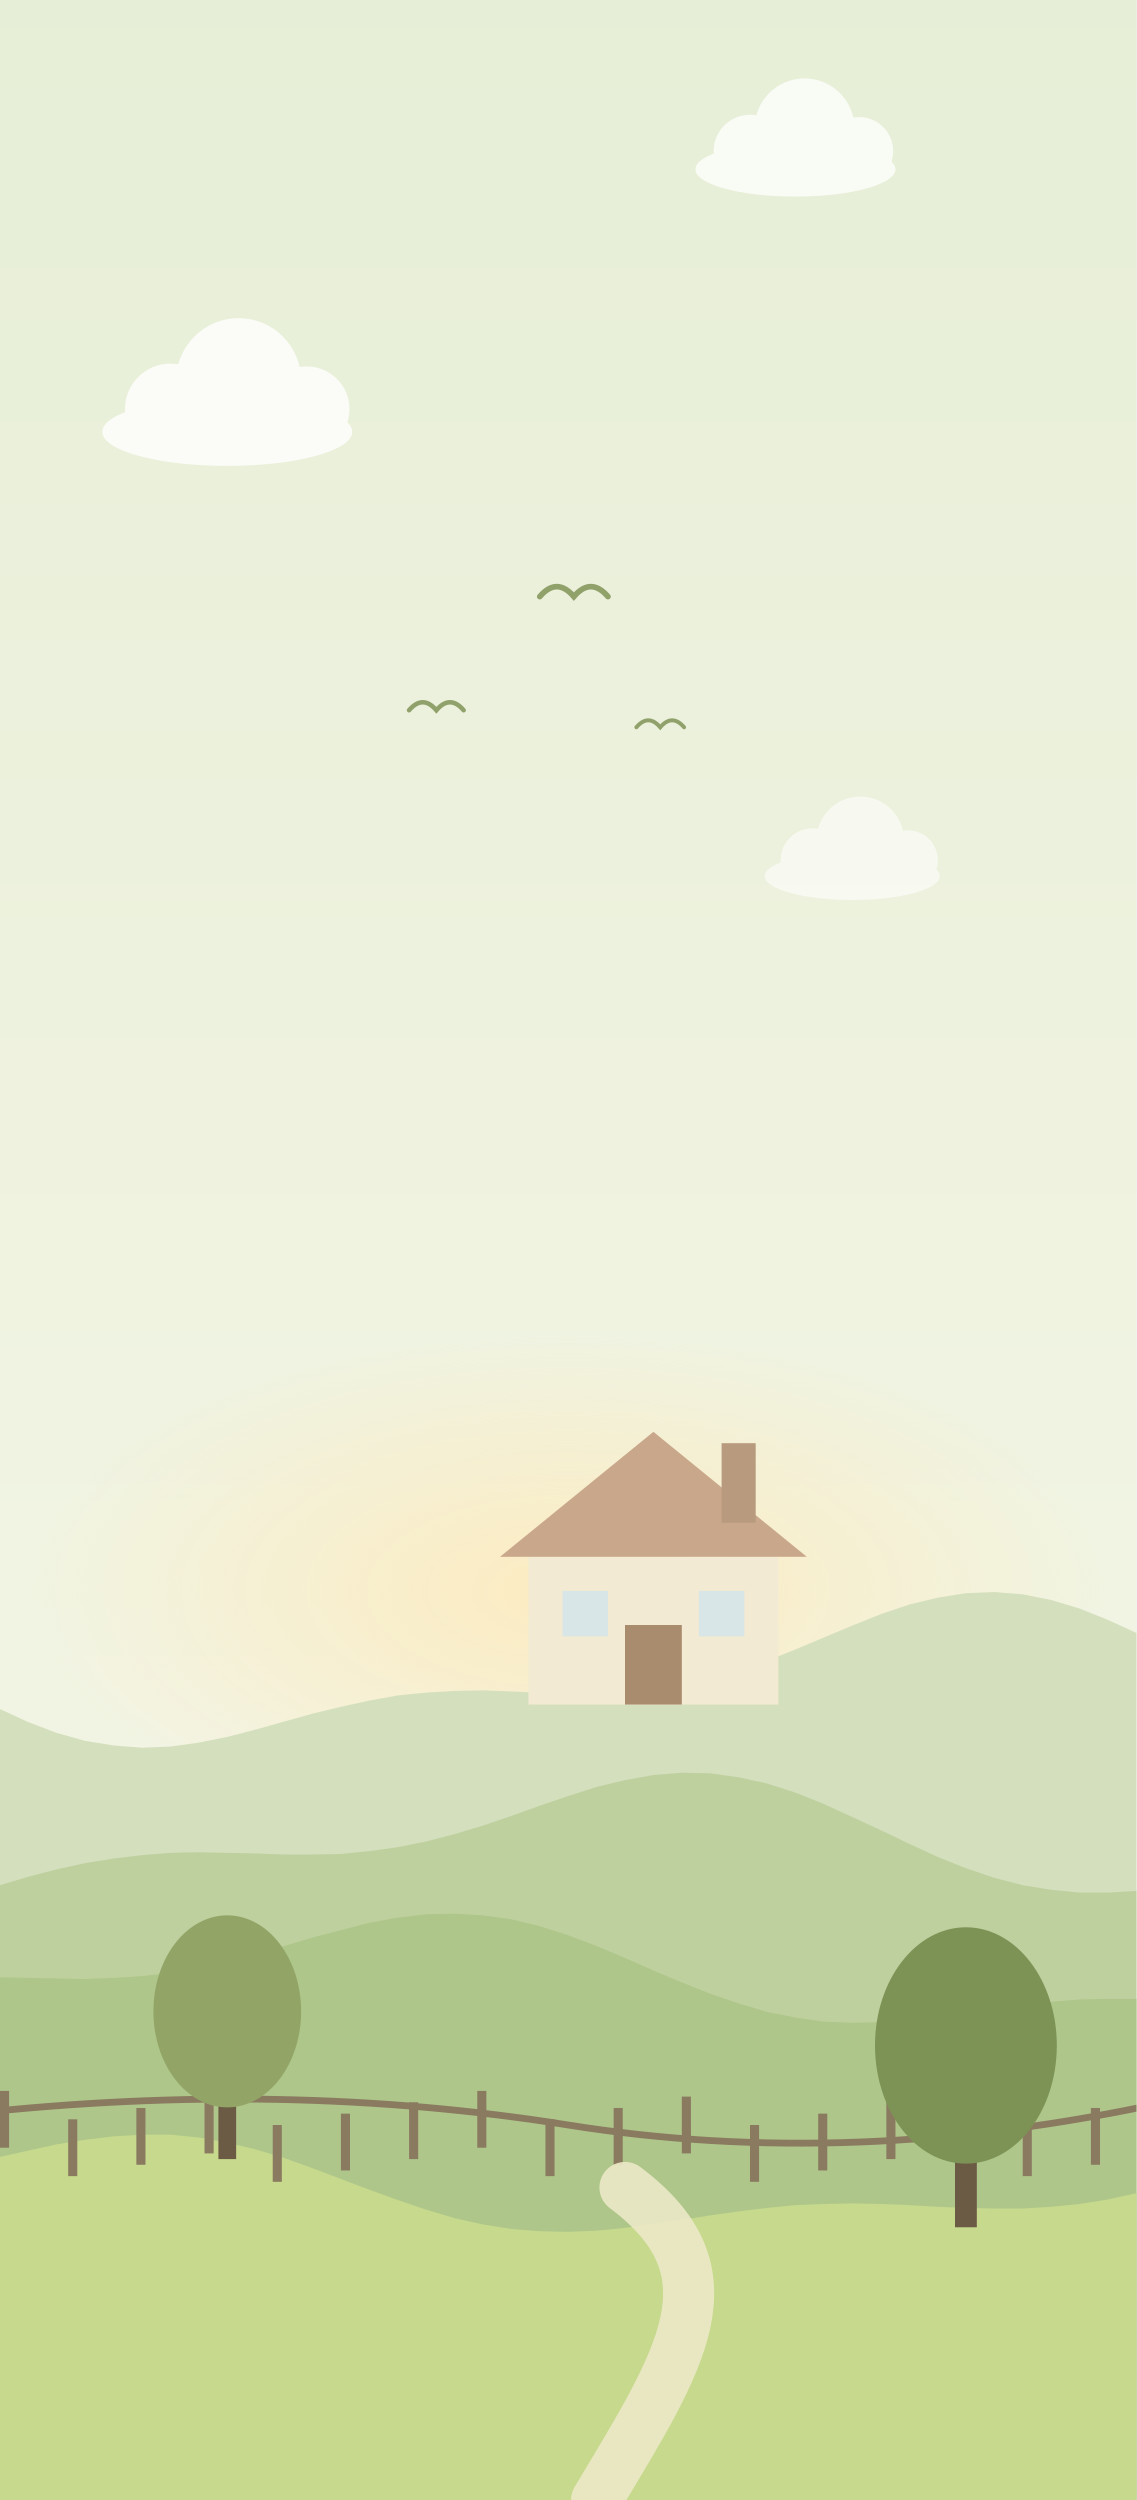
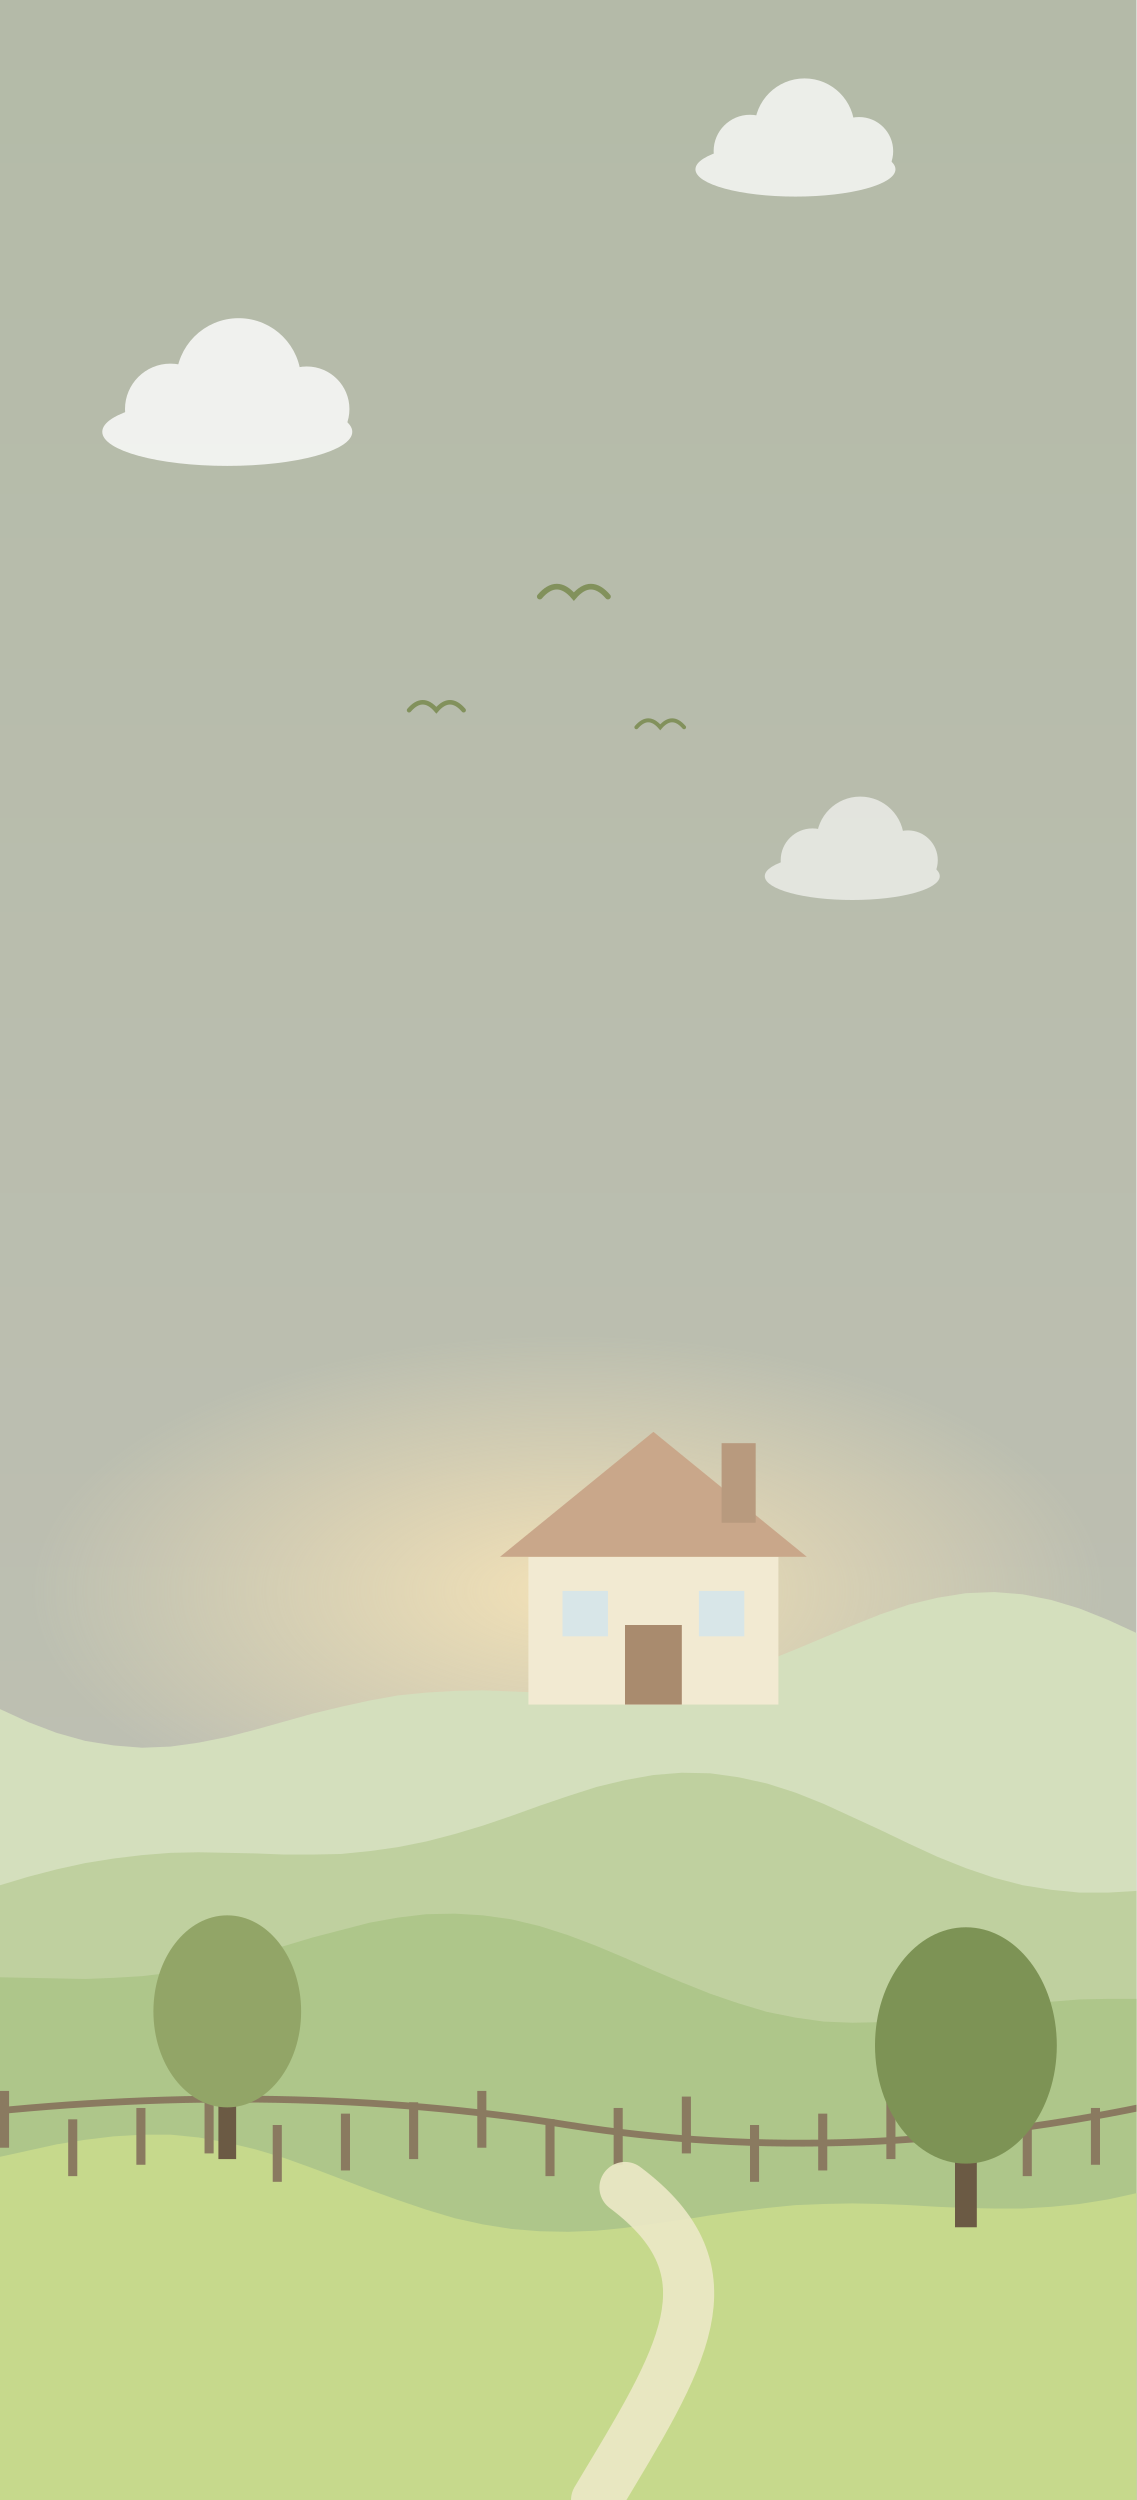
<svg xmlns="http://www.w3.org/2000/svg" viewBox="0 -80 200 440" preserveAspectRatio="xMidYMax slice">
  <defs>
    <linearGradient id="s" x1="0" y1="0" x2="0" y2="1">
-       <stop offset="0" stop-color="#e6eed6" />
-       <stop offset="1" stop-color="#f7f7e9" />
+       <stop offset="0" stop-color="#b3baa7" />
+       <stop offset="1" stop-color="#c1c1b6" />
    </linearGradient>
    <radialGradient id="gl" cx=".5" cy=".5" r=".5">
      <stop offset="0" stop-color="#ffe9b8" stop-opacity=".8" />
      <stop offset="1" stop-color="#ffe9b8" stop-opacity="0" />
    </radialGradient>
  </defs>
  <rect y="-100" width="200" height="460" fill="url(#s)" />
  <g fill="#ffffff" opacity="0.8" transform="translate(40,-10) scale(1.0)">
    <ellipse cx="0" cy="6" rx="22" ry="6" />
    <circle cx="-10" cy="2" r="8" />
    <circle cx="2" cy="-3" r="11" />
    <circle cx="14" cy="2" r="7.5" />
  </g>
  <g fill="#ffffff" opacity="0.75" transform="translate(140,-55) scale(0.8)">
    <ellipse cx="0" cy="6" rx="22" ry="6" />
    <circle cx="-10" cy="2" r="8" />
    <circle cx="2" cy="-3" r="11" />
    <circle cx="14" cy="2" r="7.5" />
  </g>
  <g fill="#ffffff" opacity="0.6" transform="translate(150,70) scale(0.7)">
    <ellipse cx="0" cy="6" rx="22" ry="6" />
    <circle cx="-10" cy="2" r="8" />
    <circle cx="2" cy="-3" r="11" />
    <circle cx="14" cy="2" r="7.5" />
  </g>
  <path d="M0,0 q3,-3.5 6,0 q3,-3.5 6,0" fill="none" stroke="#6b7f3a" stroke-width="1" stroke-linecap="round" opacity=".7" transform="translate(95,25) scale(1)" />
  <path d="M0,0 q3,-3.5 6,0 q3,-3.5 6,0" fill="none" stroke="#6b7f3a" stroke-width="1" stroke-linecap="round" opacity=".7" transform="translate(72,45) scale(0.8)" />
  <path d="M0,0 q3,-3.5 6,0 q3,-3.5 6,0" fill="none" stroke="#6b7f3a" stroke-width="1" stroke-linecap="round" opacity=".7" transform="translate(112,48) scale(0.7)" />
  <ellipse cx="100" cy="200" rx="95" ry="45" fill="url(#gl)" />
  <path d="M-5 360 L-5 218.2 L0 220.8 L5 223.1 L10 225.0 L15 226.4 L20 227.2 L25 227.6 L30 227.4 L35 226.7 L40 225.7 L45 224.4 L50 223.0 L55 221.6 L60 220.4 L65 219.3 L70 218.4 L75 217.9 L80 217.6 L85 217.5 L90 217.7 L95 217.9 L100 218.1 L105 218.2 L110 218.0 L115 217.6 L120 216.8 L125 215.6 L130 214.1 L135 212.3 L140 210.3 L145 208.2 L150 206.1 L155 204.1 L160 202.4 L165 201.2 L170 200.4 L175 200.2 L180 200.6 L185 201.6 L190 203.1 L195 205.1 L200 207.4 L205 209.9 L205 360Z" fill="#d4dfbd" opacity="1" />
  <path d="M-5 360 L-5 253.2 L0 251.8 L5 250.3 L10 249.0 L15 247.9 L20 247.1 L25 246.5 L30 246.1 L35 246.0 L40 246.1 L45 246.2 L50 246.4 L55 246.4 L60 246.3 L65 245.8 L70 245.1 L75 244.1 L80 242.8 L85 241.3 L90 239.6 L95 237.8 L100 236.1 L105 234.5 L110 233.3 L115 232.4 L120 232.0 L125 232.1 L130 232.8 L135 233.9 L140 235.5 L145 237.5 L150 239.8 L155 242.1 L160 244.5 L165 246.8 L170 248.8 L175 250.5 L180 251.8 L185 252.6 L190 253.1 L195 253.1 L200 252.8 L205 252.3 L205 360Z" fill="#bfd09f" opacity="1" />
  <g transform="translate(115 214)">
    <rect x="-22" y="-20" width="44" height="26" fill="#f2ead2" />
    <path d="M-27 -20 L0 -42 L27 -20Z" fill="#c9a78a" />
    <rect x="-5" y="-8" width="10" height="14" fill="#a98b6e" />
    <rect x="-16" y="-14" width="8" height="8" fill="#d8e6e8" />
    <rect x="8" y="-14" width="8" height="8" fill="#d8e6e8" />
    <rect x="12" y="-40" width="6" height="14" fill="#b89a7e" />
  </g>
  <path d="M-5 360 L-5 268.0 L0 268.0 L5 268.1 L10 268.2 L15 268.3 L20 268.1 L25 267.8 L30 267.2 L35 266.3 L40 265.2 L45 263.9 L50 262.5 L55 261.0 L60 259.7 L65 258.4 L70 257.5 L75 256.9 L80 256.8 L85 257.1 L90 257.8 L95 259.0 L100 260.6 L105 262.5 L110 264.6 L115 266.8 L120 268.9 L125 270.9 L130 272.6 L135 274.1 L140 275.1 L145 275.8 L150 276.0 L155 275.9 L160 275.6 L165 275.0 L170 274.3 L175 273.5 L180 272.9 L185 272.3 L190 271.9 L195 271.8 L200 271.8 L205 272.0 L205 360Z" fill="#aec68a" opacity="1" />
  <path d="M-5 360 L-5 300.7 L0 299.6 L5 298.5 L10 297.4 L15 296.6 L20 296.0 L25 295.7 L30 295.7 L35 296.2 L40 297.1 L45 298.3 L50 299.8 L55 301.6 L60 303.5 L65 305.4 L70 307.2 L75 308.9 L80 310.4 L85 311.5 L90 312.3 L95 312.7 L100 312.8 L105 312.6 L110 312.1 L115 311.4 L120 310.7 L125 309.9 L130 309.2 L135 308.6 L140 308.1 L145 307.9 L150 307.8 L155 307.9 L160 308.1 L165 308.4 L170 308.6 L175 308.7 L180 308.7 L185 308.4 L190 307.9 L195 307.1 L200 306.0 L205 304.6 L205 360Z" fill="#c6d98c" opacity="1" />
  <rect x="0" y="288" width="1.6" height="10" fill="#8a7a60" />
  <rect x="12" y="293" width="1.6" height="10" fill="#8a7a60" />
  <rect x="24" y="291" width="1.6" height="10" fill="#8a7a60" />
  <rect x="36" y="289" width="1.6" height="10" fill="#8a7a60" />
  <rect x="48" y="294" width="1.6" height="10" fill="#8a7a60" />
  <rect x="60" y="292" width="1.6" height="10" fill="#8a7a60" />
  <rect x="72" y="290" width="1.6" height="10" fill="#8a7a60" />
  <rect x="84" y="288" width="1.6" height="10" fill="#8a7a60" />
  <rect x="96" y="293" width="1.6" height="10" fill="#8a7a60" />
  <rect x="108" y="291" width="1.6" height="10" fill="#8a7a60" />
  <rect x="120" y="289" width="1.6" height="10" fill="#8a7a60" />
  <rect x="132" y="294" width="1.6" height="10" fill="#8a7a60" />
  <rect x="144" y="292" width="1.6" height="10" fill="#8a7a60" />
  <rect x="156" y="290" width="1.6" height="10" fill="#8a7a60" />
  <rect x="168" y="288" width="1.6" height="10" fill="#8a7a60" />
  <rect x="180" y="293" width="1.6" height="10" fill="#8a7a60" />
  <rect x="192" y="291" width="1.6" height="10" fill="#8a7a60" />
  <rect x="204" y="289" width="1.6" height="10" fill="#8a7a60" />
  <path d="M-5 292 Q50 286 100 294 T205 290" stroke="#8a7a60" stroke-width="1.2" fill="none" />
  <rect x="38.44" y="281.8" width="3.12" height="18.2" fill="#6b5a44" />
  <ellipse cx="40" cy="274.0" rx="13.0" ry="16.9" fill="#92a567" />
  <rect x="168.08" y="289.6" width="3.84" height="22.4" fill="#6b5a44" />
  <ellipse cx="170" cy="280.0" rx="16.0" ry="20.8" fill="#7d9355" />
  <path d="M105 360 C120 335 130 320 110 305" stroke="#ece9c6" stroke-width="9" fill="none" stroke-linecap="round" opacity=".9" />
</svg>
